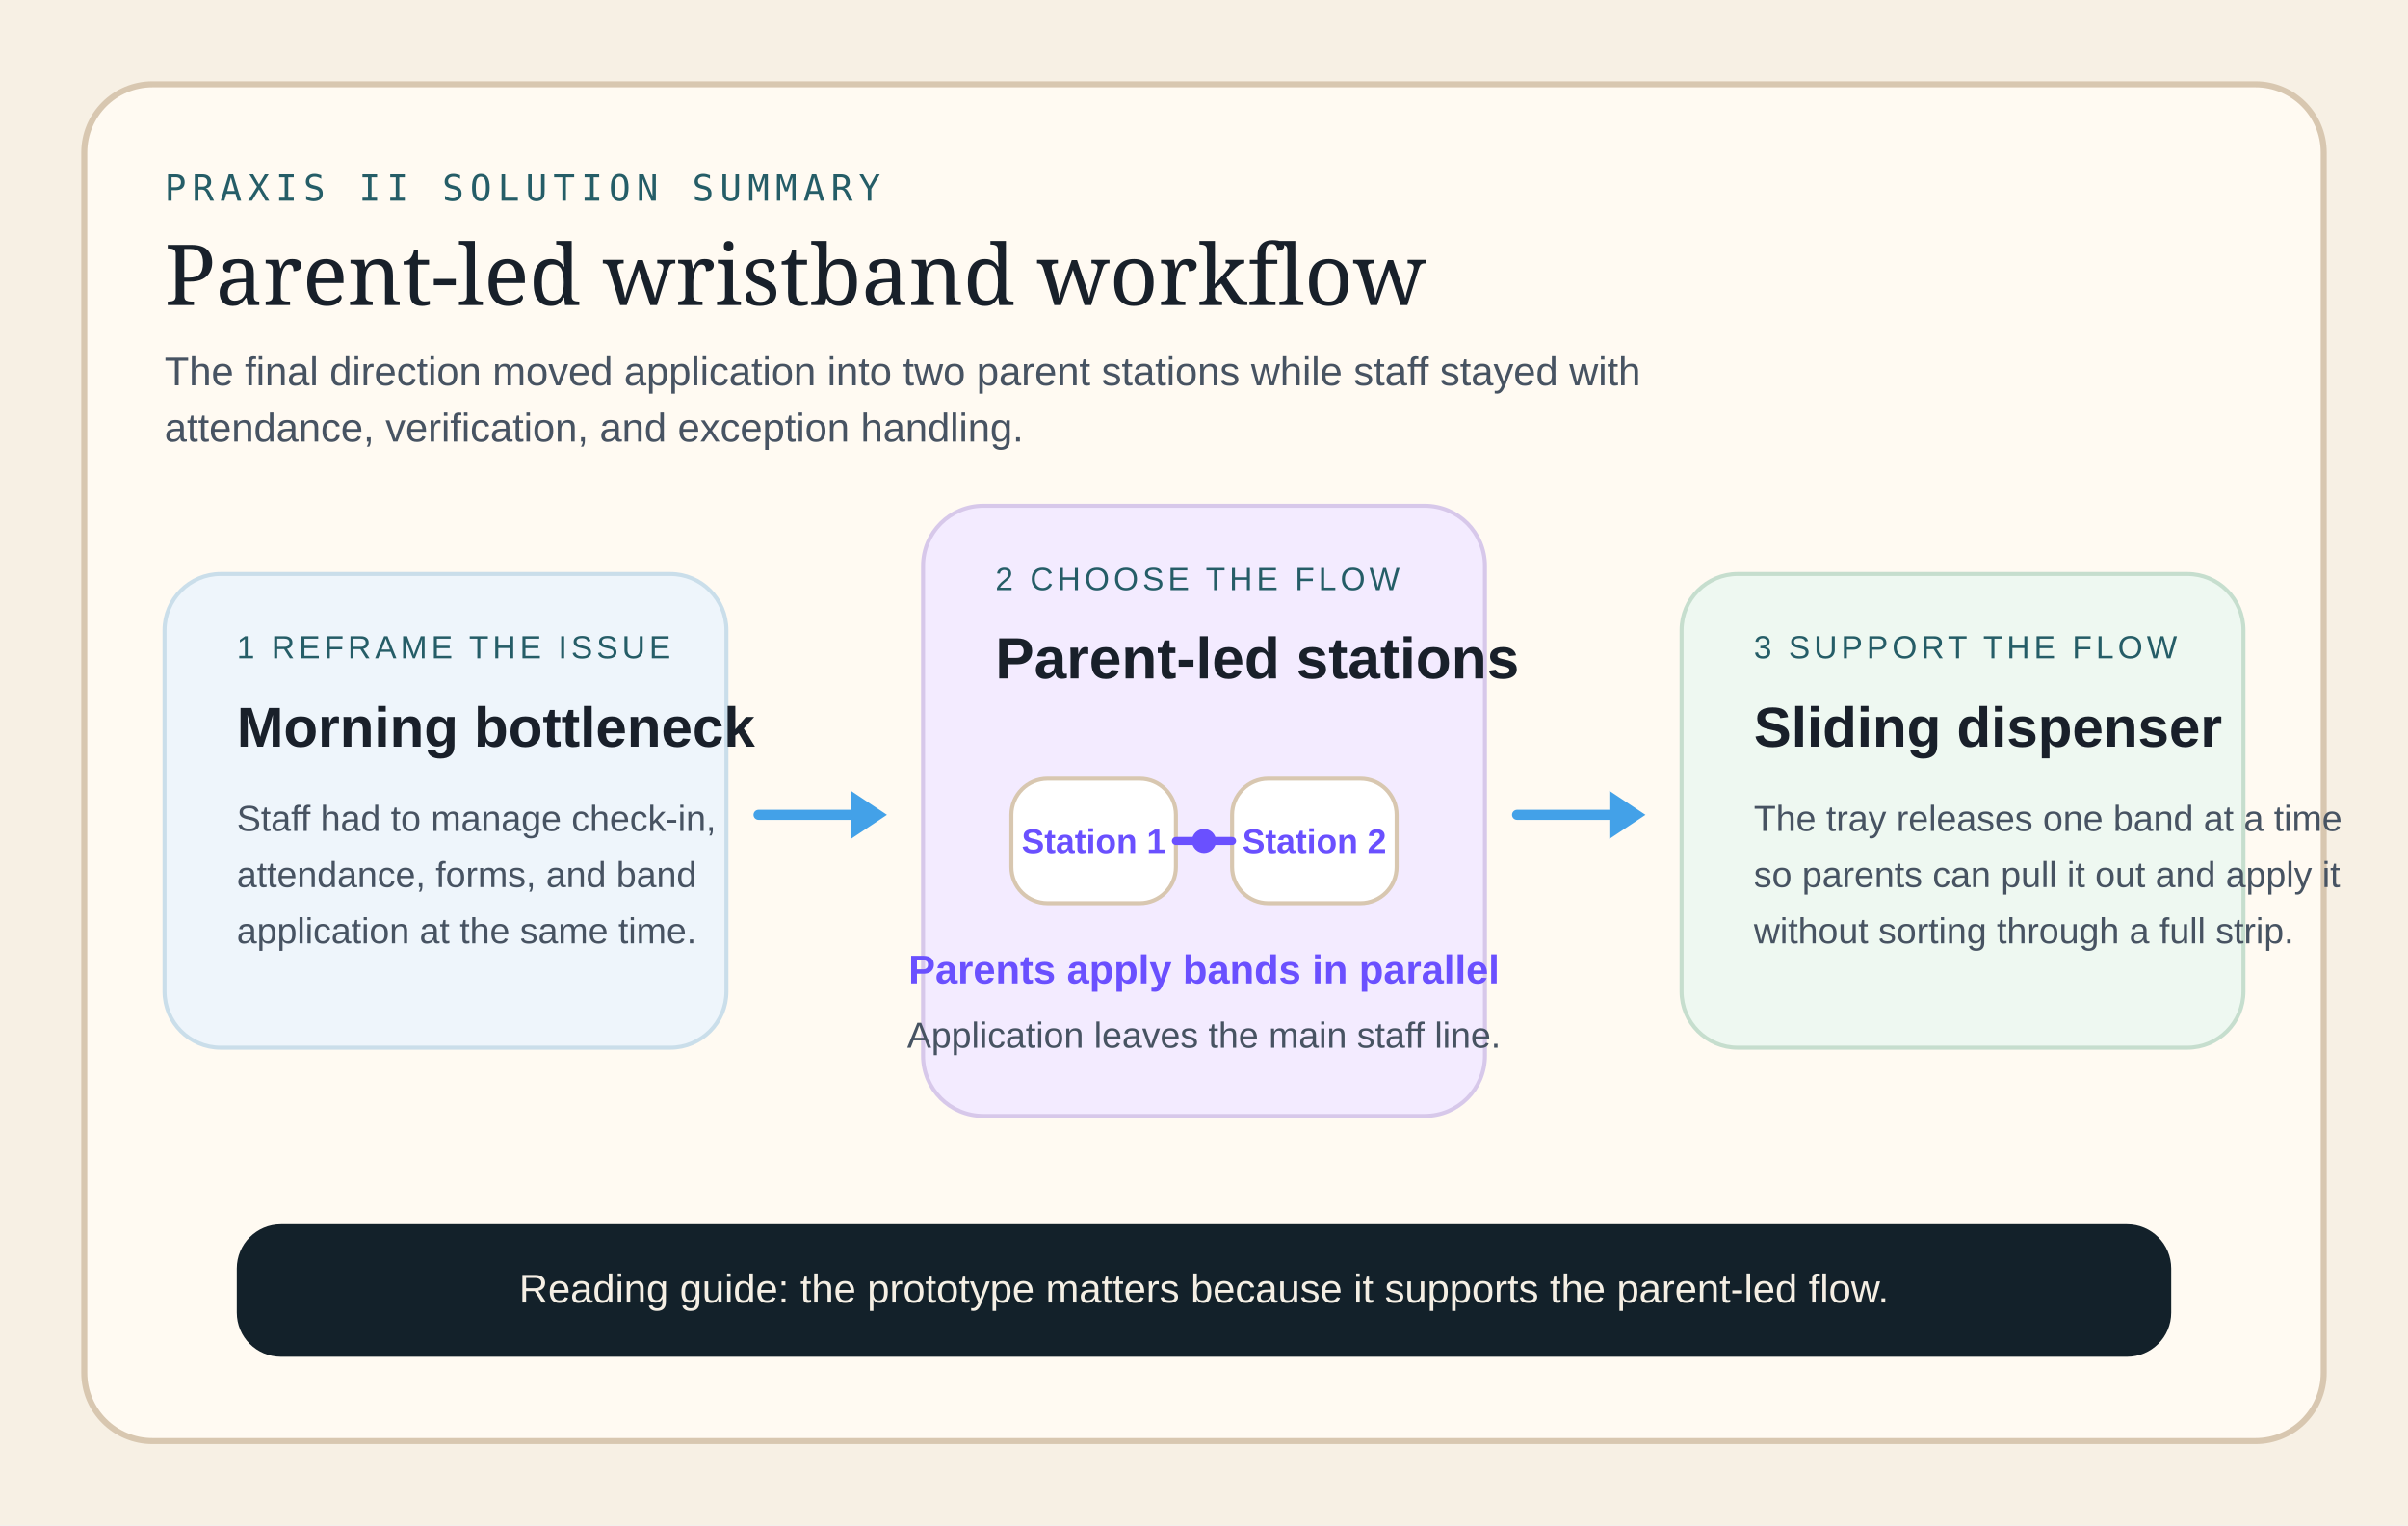
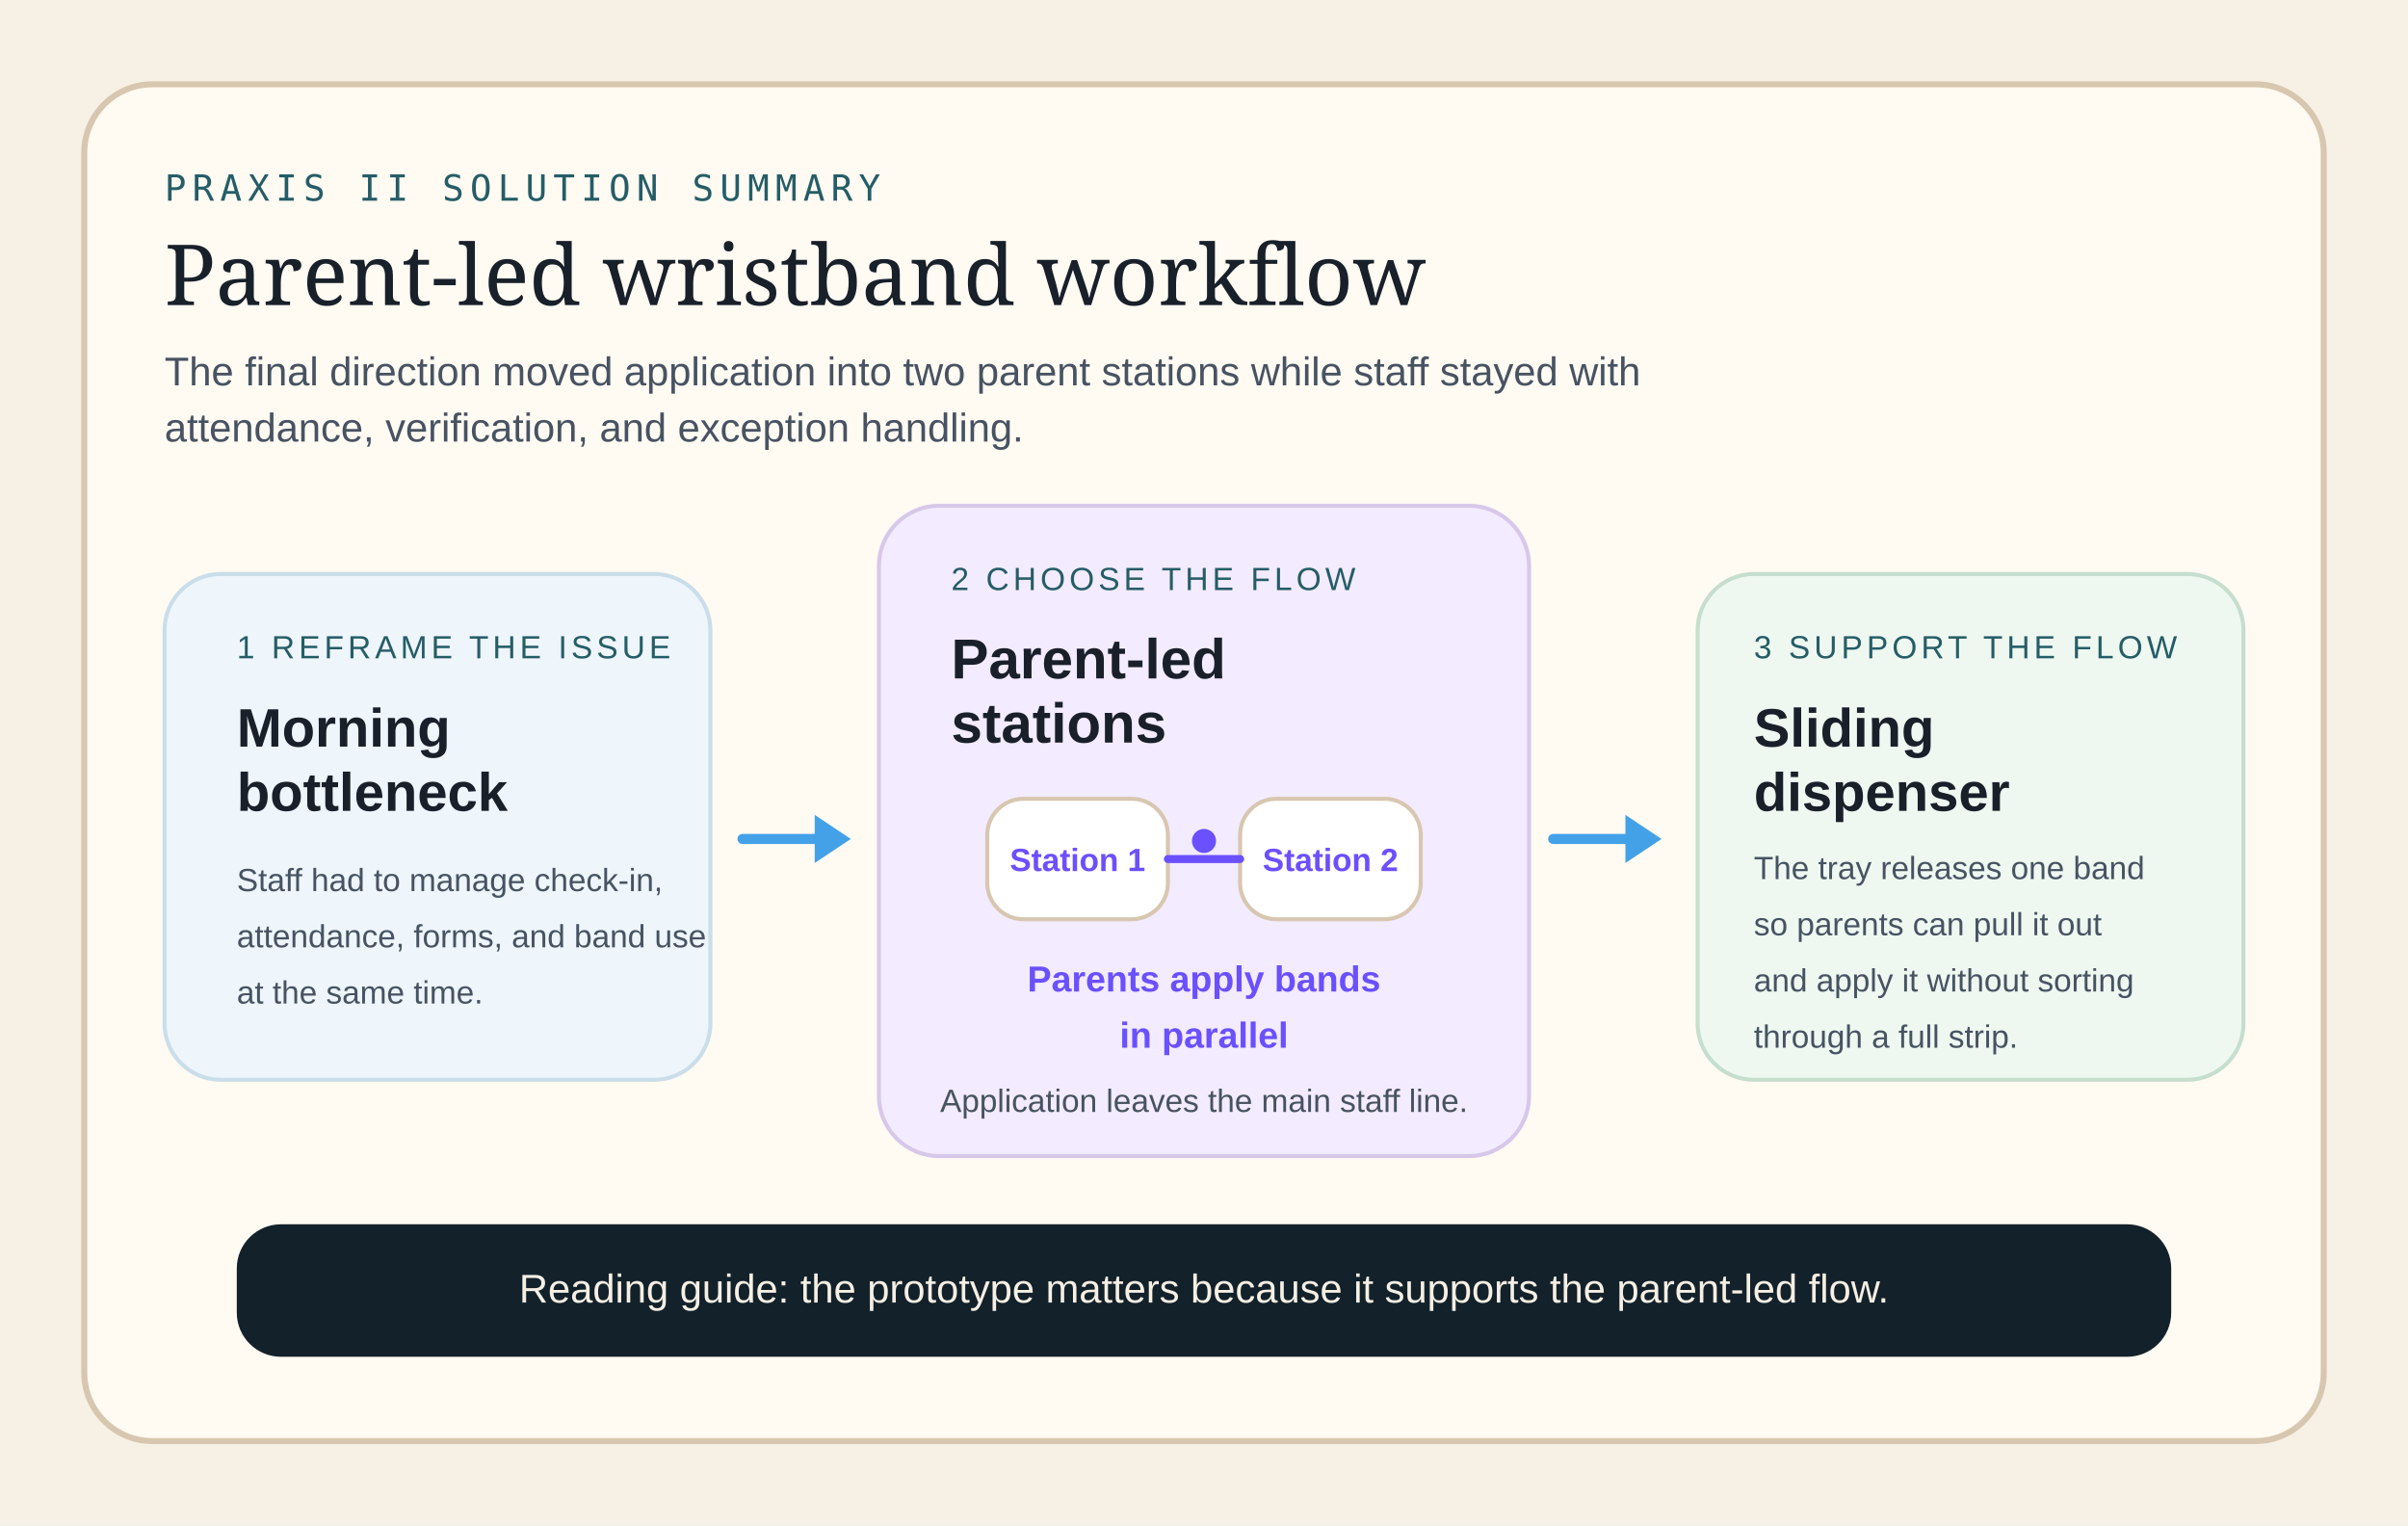
<svg xmlns="http://www.w3.org/2000/svg" viewBox="0 0 1200 760" role="img" aria-labelledby="title desc">
  <rect width="1200" height="760" fill="#f7f0e4" />
  <rect x="42" y="42" width="1116" height="676" rx="34" fill="#fffaf2" stroke="#d8c7b0" stroke-width="3" />
  <text x="82" y="100" font-family="'IBM Plex Mono', monospace" font-size="18" fill="#255d67" letter-spacing="3">PRAXIS II SOLUTION SUMMARY</text>
  <text x="82" y="152" font-family="'Fraunces', Georgia, serif" font-size="42" fill="#18202a">Parent-led wristband workflow</text>
  <text x="82" y="192" font-family="'Public Sans', Arial, sans-serif" font-size="20" fill="#475362">The final direction moved application into two parent stations while staff stayed with</text>
  <text x="82" y="220" font-family="'Public Sans', Arial, sans-serif" font-size="20" fill="#475362">attendance, verification, and exception handling.</text>
  <g font-family="'Public Sans', Arial, sans-serif">
-     <rect x="82" y="286" width="280" height="236" rx="28" fill="#eef5fb" stroke="#cadeea" stroke-width="2" />
+     <rect x="82" y="286" width="272" height="252" rx="28" fill="#eef5fb" stroke="#cadeea" stroke-width="2" />
    <text x="118" y="328" font-size="16" fill="#255d67" letter-spacing="2">1 REFRAME THE ISSUE</text>
-     <text x="118" y="372" font-size="28" font-weight="700" fill="#19202a">Morning bottleneck</text>
-     <text x="118" y="414" font-size="18" fill="#475362">Staff had to manage check-in,</text>
-     <text x="118" y="442" font-size="18" fill="#475362">attendance, forms, and band</text>
-     <text x="118" y="470" font-size="18" fill="#475362">application at the same time.</text>
-     <rect x="460" y="252" width="280" height="304" rx="30" fill="#f3ebff" stroke="#d7c8ea" stroke-width="2" />
-     <text x="496" y="294" font-size="16" fill="#255d67" letter-spacing="2">2 CHOOSE THE FLOW</text>
-     <text x="496" y="338" font-size="29" font-weight="700" fill="#19202a">Parent-led stations</text>
-     <rect x="504" y="388" width="82" height="62" rx="18" fill="#ffffff" stroke="#d8c7b0" stroke-width="2" />
-     <rect x="614" y="388" width="82" height="62" rx="18" fill="#ffffff" stroke="#d8c7b0" stroke-width="2" />
-     <text x="545" y="425" text-anchor="middle" font-size="17" font-weight="700" fill="#6a50ff">Station 1</text>
-     <text x="655" y="425" text-anchor="middle" font-size="17" font-weight="700" fill="#6a50ff">Station 2</text>
-     <path d="M586 419 H614" fill="none" stroke="#6a50ff" stroke-width="4" stroke-linecap="round" />
+     <text x="118" y="372" font-size="27" font-weight="700" fill="#19202a">Morning</text>
+     <text x="118" y="404" font-size="27" font-weight="700" fill="#19202a">bottleneck</text>
+     <text x="118" y="444" font-size="16" fill="#475362">Staff had to manage check-in,</text>
+     <text x="118" y="472" font-size="16" fill="#475362">attendance, forms, and band use</text>
+     <text x="118" y="500" font-size="16" fill="#475362">at the same time.</text>
+     <rect x="438" y="252" width="324" height="324" rx="30" fill="#f3ebff" stroke="#d7c8ea" stroke-width="2" />
+     <text x="474" y="294" font-size="16" fill="#255d67" letter-spacing="2">2 CHOOSE THE FLOW</text>
+     <text x="474" y="338" font-size="28" font-weight="700" fill="#19202a">Parent-led</text>
+     <text x="474" y="370" font-size="28" font-weight="700" fill="#19202a">stations</text>
+     <rect x="492" y="398" width="90" height="60" rx="18" fill="#ffffff" stroke="#d8c7b0" stroke-width="2" />
+     <rect x="618" y="398" width="90" height="60" rx="18" fill="#ffffff" stroke="#d8c7b0" stroke-width="2" />
+     <text x="537" y="434" text-anchor="middle" font-size="16" font-weight="700" fill="#6a50ff">Station 1</text>
+     <text x="663" y="434" text-anchor="middle" font-size="16" font-weight="700" fill="#6a50ff">Station 2</text>
+     <path d="M582 428 H618" fill="none" stroke="#6a50ff" stroke-width="4" stroke-linecap="round" />
    <circle cx="600" cy="419" r="6" fill="#6a50ff" />
-     <text x="600" y="490" text-anchor="middle" font-size="20" font-weight="700" fill="#6a50ff">Parents apply bands in parallel</text>
-     <text x="600" y="522" text-anchor="middle" font-size="18" fill="#475362">Application leaves the main staff line.</text>
-     <rect x="838" y="286" width="280" height="236" rx="28" fill="#eef8f1" stroke="#c6dece" stroke-width="2" />
+     <text x="600" y="494" text-anchor="middle" font-size="18" font-weight="700" fill="#6a50ff">Parents apply bands</text>
+     <text x="600" y="522" text-anchor="middle" font-size="18" font-weight="700" fill="#6a50ff">in parallel</text>
+     <text x="600" y="554" text-anchor="middle" font-size="16" fill="#475362">Application leaves the main staff line.</text>
+     <rect x="846" y="286" width="272" height="252" rx="28" fill="#eef8f1" stroke="#c6dece" stroke-width="2" />
    <text x="874" y="328" font-size="16" fill="#255d67" letter-spacing="2">3 SUPPORT THE FLOW</text>
-     <text x="874" y="372" font-size="28" font-weight="700" fill="#19202a">Sliding dispenser</text>
-     <text x="874" y="414" font-size="18" fill="#475362">The tray releases one band at a time</text>
-     <text x="874" y="442" font-size="18" fill="#475362">so parents can pull it out and apply it</text>
-     <text x="874" y="470" font-size="18" fill="#475362">without sorting through a full strip.</text>
+     <text x="874" y="372" font-size="27" font-weight="700" fill="#19202a">Sliding</text>
+     <text x="874" y="404" font-size="27" font-weight="700" fill="#19202a">dispenser</text>
+     <text x="874" y="438" font-size="16" fill="#475362">The tray releases one band</text>
+     <text x="874" y="466" font-size="16" fill="#475362">so parents can pull it out</text>
+     <text x="874" y="494" font-size="16" fill="#475362">and apply it without sorting</text>
+     <text x="874" y="522" font-size="16" fill="#475362">through a full strip.</text>
  </g>
  <g fill="none" stroke="#43a1e8" stroke-width="5" stroke-linecap="round">
-     <path d="M378 406 H424" />
-     <path d="M756 406 H802" />
+     <path d="M370 418 H406" />
+     <path d="M774 418 H810" />
  </g>
  <g fill="#43a1e8">
-     <path d="M424 394 L442 406 L424 418 Z" />
-     <path d="M802 394 L820 406 L802 418 Z" />
+     <path d="M406 406 L424 418 L406 430 Z" />
+     <path d="M810 406 L828 418 L810 430 Z" />
  </g>
  <g font-family="'Public Sans', Arial, sans-serif">
    <rect x="118" y="610" width="964" height="66" rx="22" fill="#13212a" />
    <text x="600" y="649" text-anchor="middle" font-size="20" fill="#f5efe4">Reading guide: the prototype matters because it supports the parent-led flow.</text>
  </g>
</svg>
